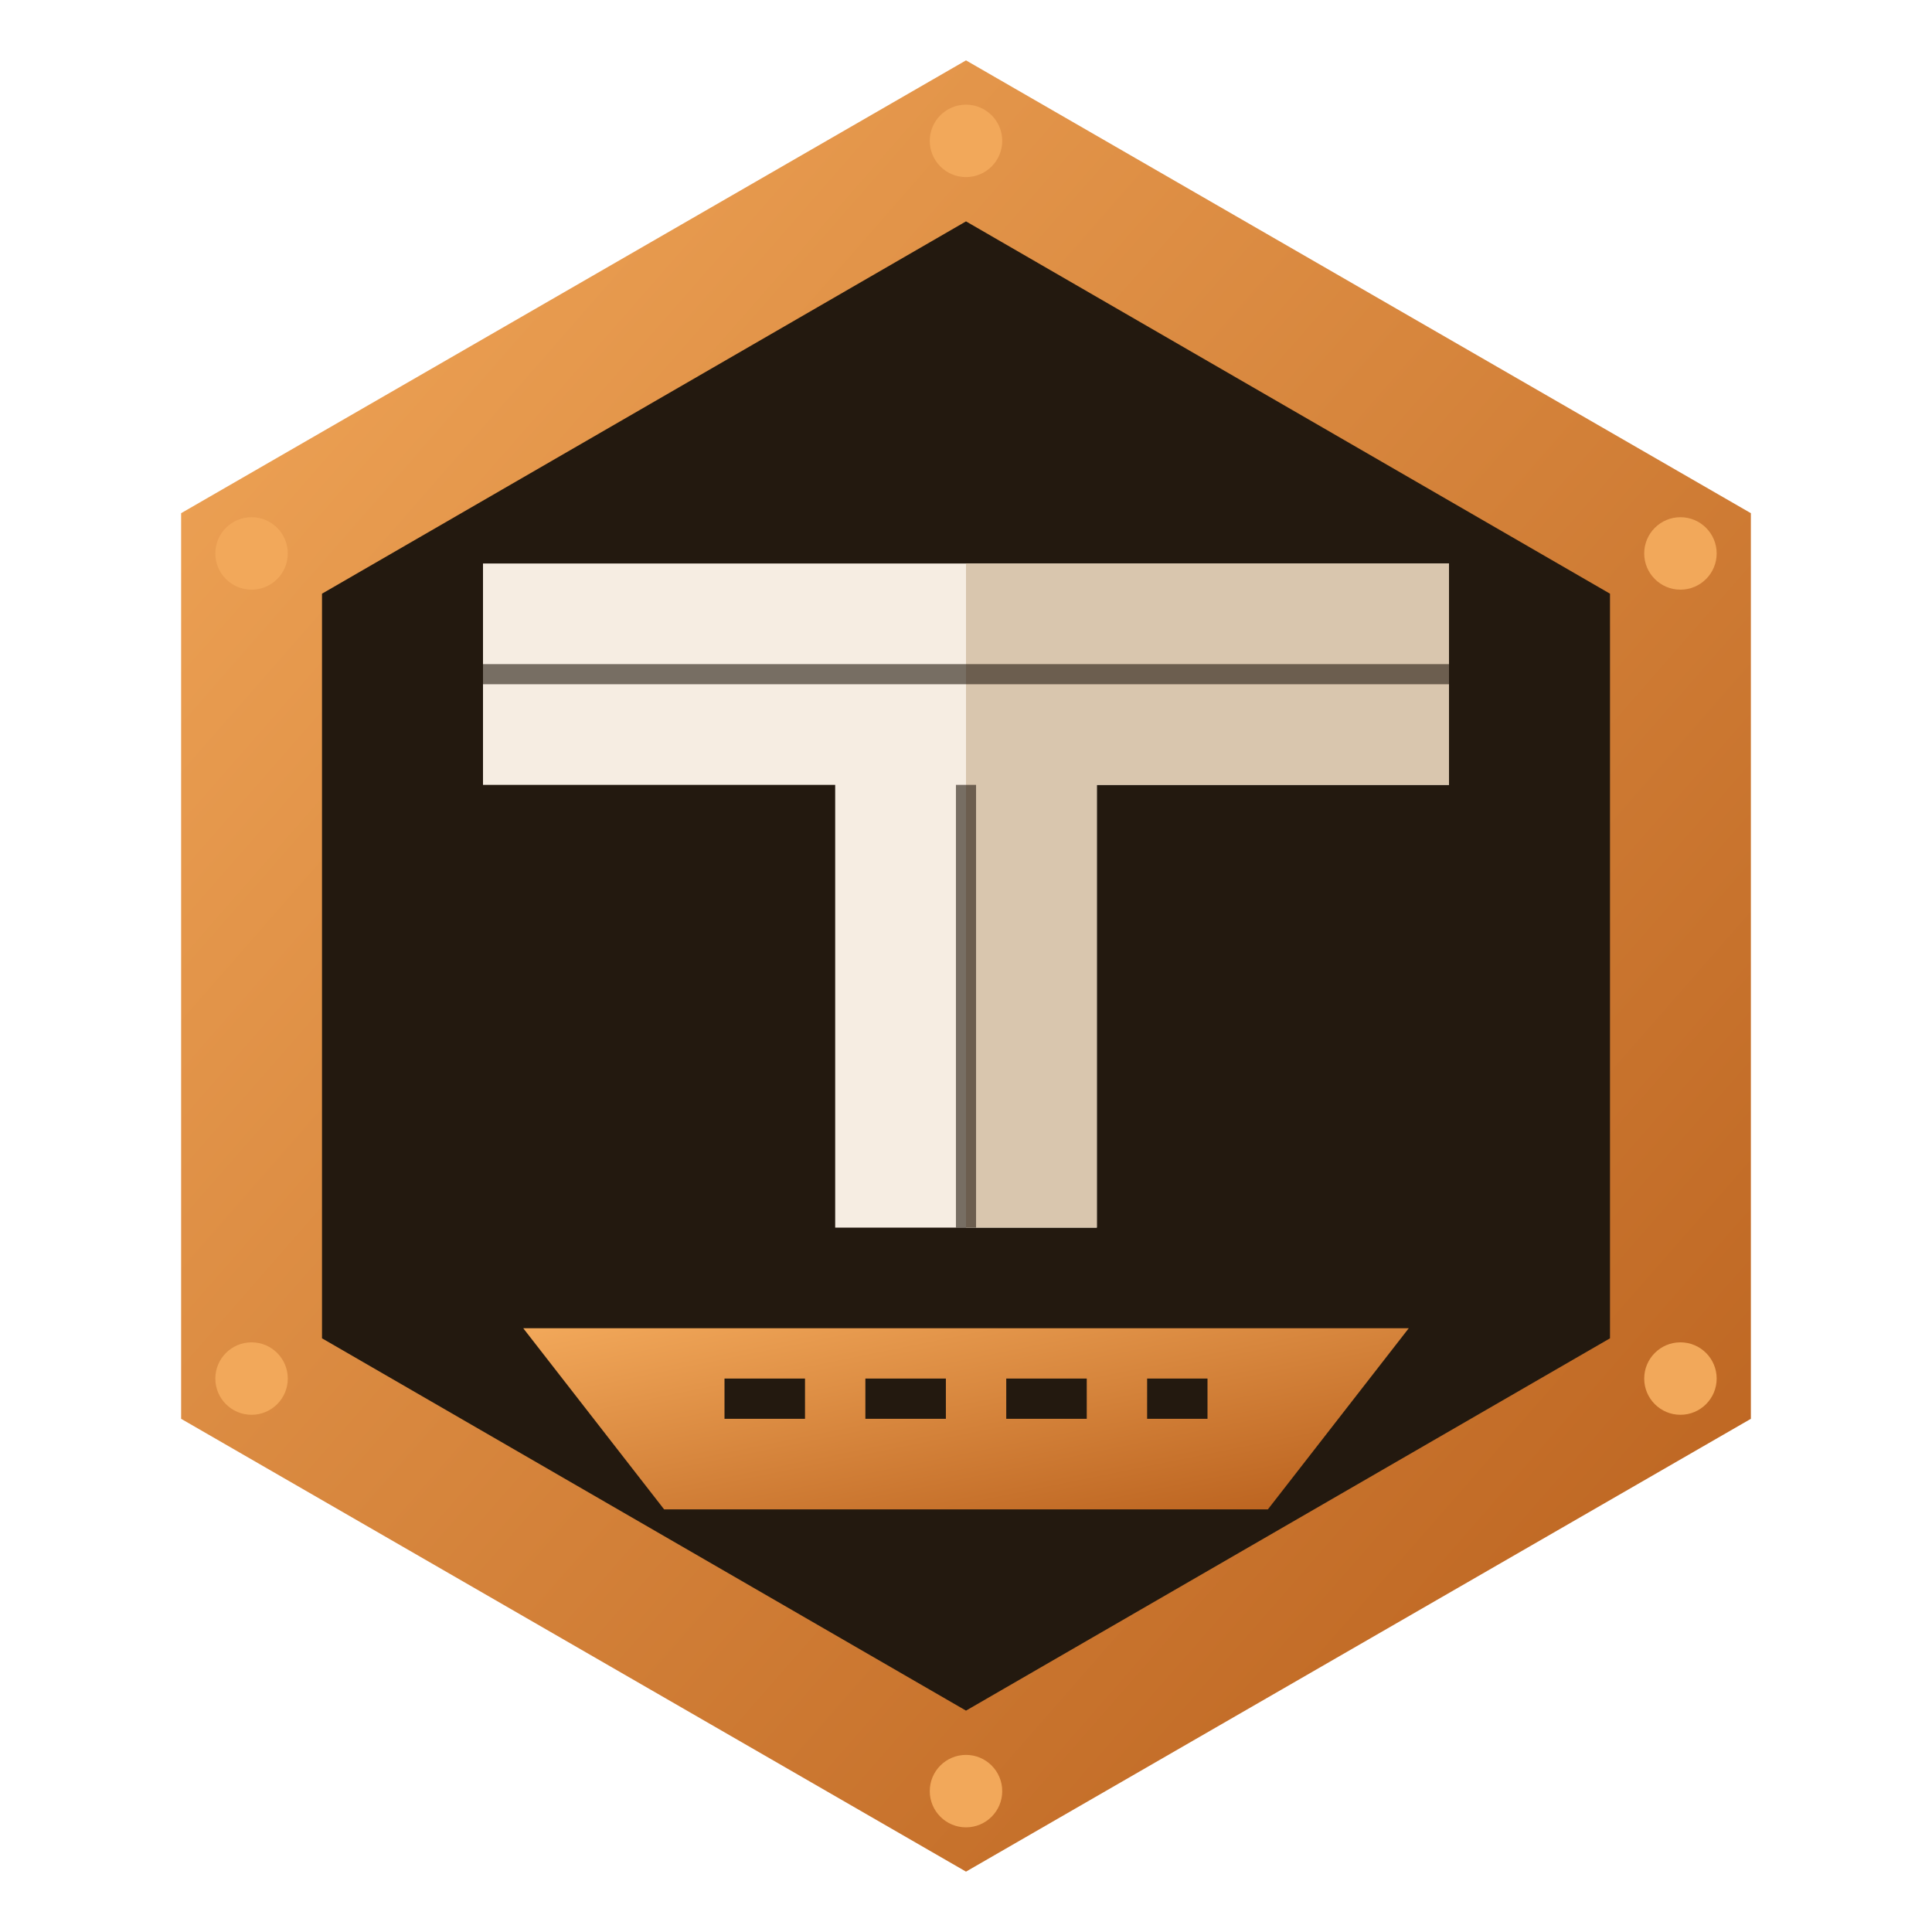
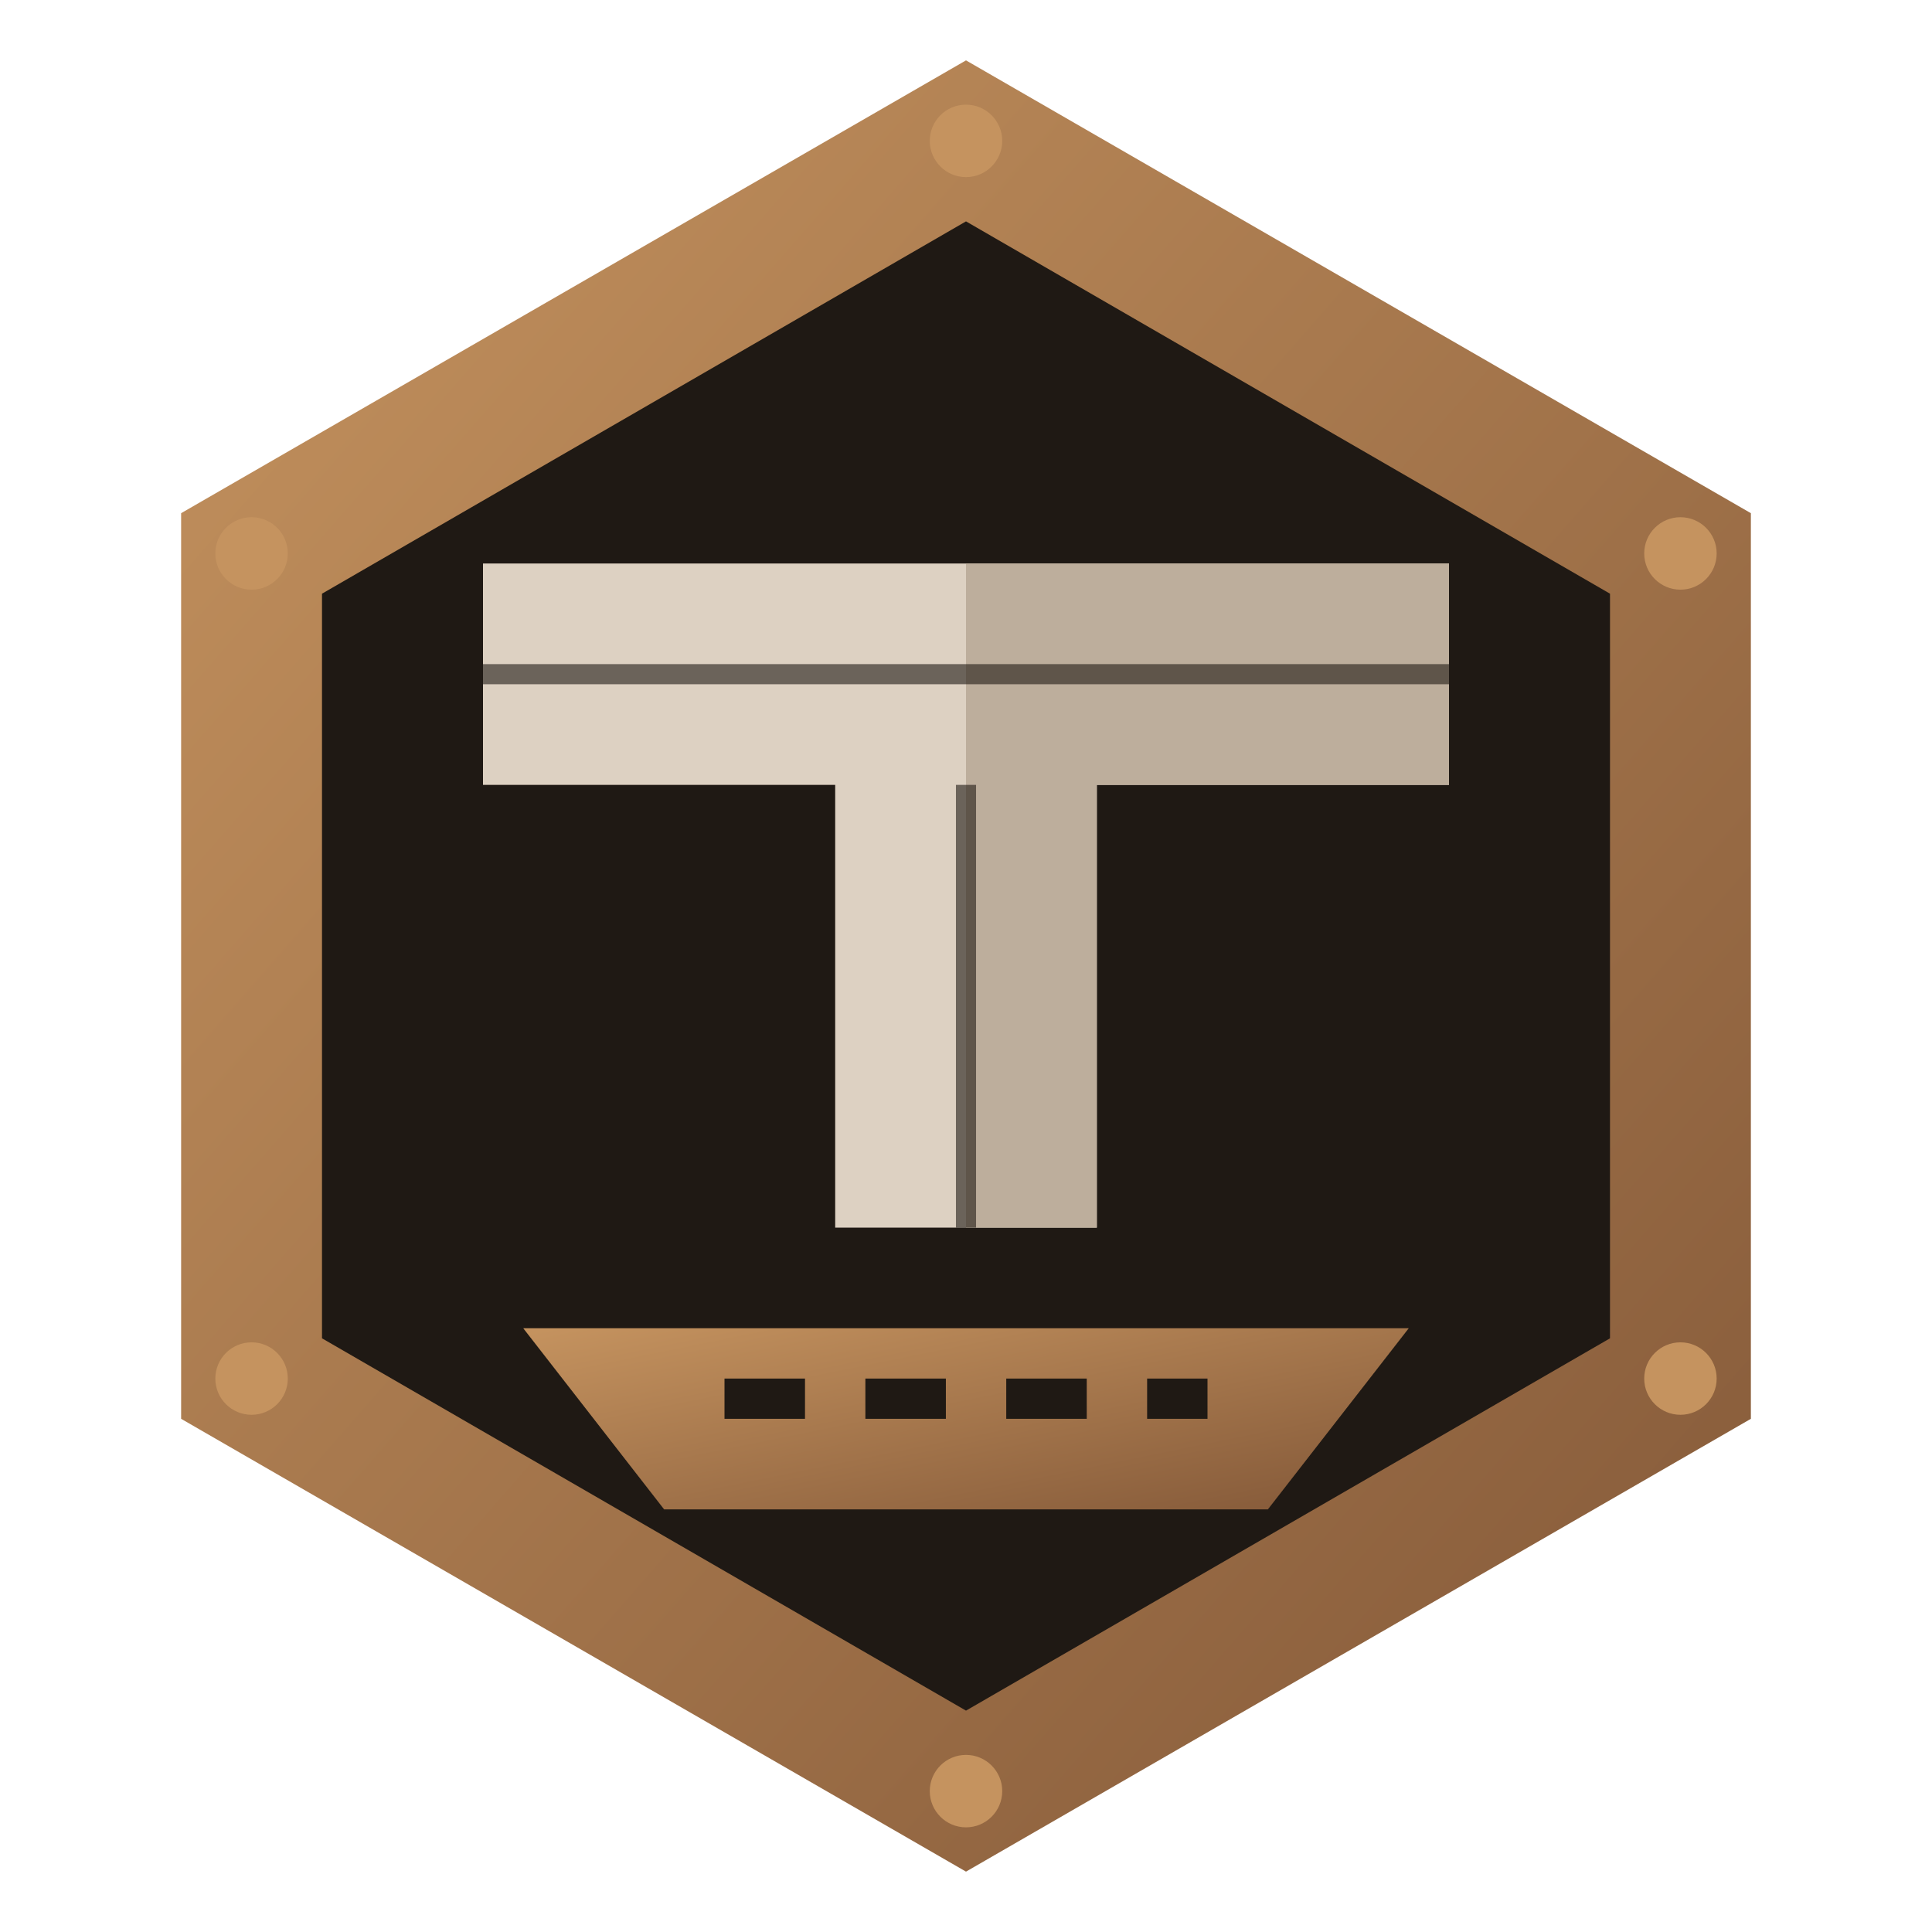
<svg xmlns="http://www.w3.org/2000/svg" viewBox="0 0 96 96">
  <defs>
    <linearGradient id="to-a" x1="0" y1="0" x2="1" y2="1">
-       <stop offset="0" stop-color="#f2a85a" />
-       <stop offset="1" stop-color="#b85f1c" />
+       <stop offset="0" stop-color="#c5935f" />
+       <stop offset="1" stop-color="#835838" />
    </linearGradient>
  </defs>
  <path d="M48 3 L87 25.500 V70.500 L48 93 L9 70.500 V25.500 Z" fill="url(#to-a)" />
-   <path d="M48 11 L80 29.500 V66.500 L48 85 L16 66.500 V29.500 Z" fill="#23190f" />
-   <g fill="#f2a85a">
+   <path d="M48 11 L80 29.500 V66.500 L48 85 L16 66.500 V29.500 Z" fill="#1f1914" />
+   <g fill="#c5935f">
    <circle cx="48" cy="7" r="1.800" />
    <circle cx="83.500" cy="27.500" r="1.800" />
    <circle cx="83.500" cy="68.500" r="1.800" />
    <circle cx="48" cy="89" r="1.800" />
    <circle cx="12.500" cy="68.500" r="1.800" />
    <circle cx="12.500" cy="27.500" r="1.800" />
  </g>
-   <path d="M24 28h48v11H54.500v22h-13V39H24z" fill="#f6ede2" />
-   <path d="M48 28h24v11H54.500v22H48z" fill="#d9c6ae" />
-   <path d="M24 33.500h48M48 39v22" stroke="#23190f" stroke-width="1" opacity=".6" />
+   <path d="M24 28h48v11H54.500v22h-13V39H24z" fill="#ddd1c2" />
+   <path d="M48 28h24v11H54.500v22H48z" fill="#bdae9c" />
+   <path d="M24 33.500h48M48 39v22" stroke="#1f1914" stroke-width="1" opacity=".6" />
  <path d="M26 66h44l-7 9H33z" fill="url(#to-a)" />
-   <path d="M36 69.500h24" stroke="#23190f" stroke-width="2" stroke-dasharray="4 3" />
+   <path d="M36 69.500h24" stroke="#1f1914" stroke-width="2" stroke-dasharray="4 3" />
</svg>
